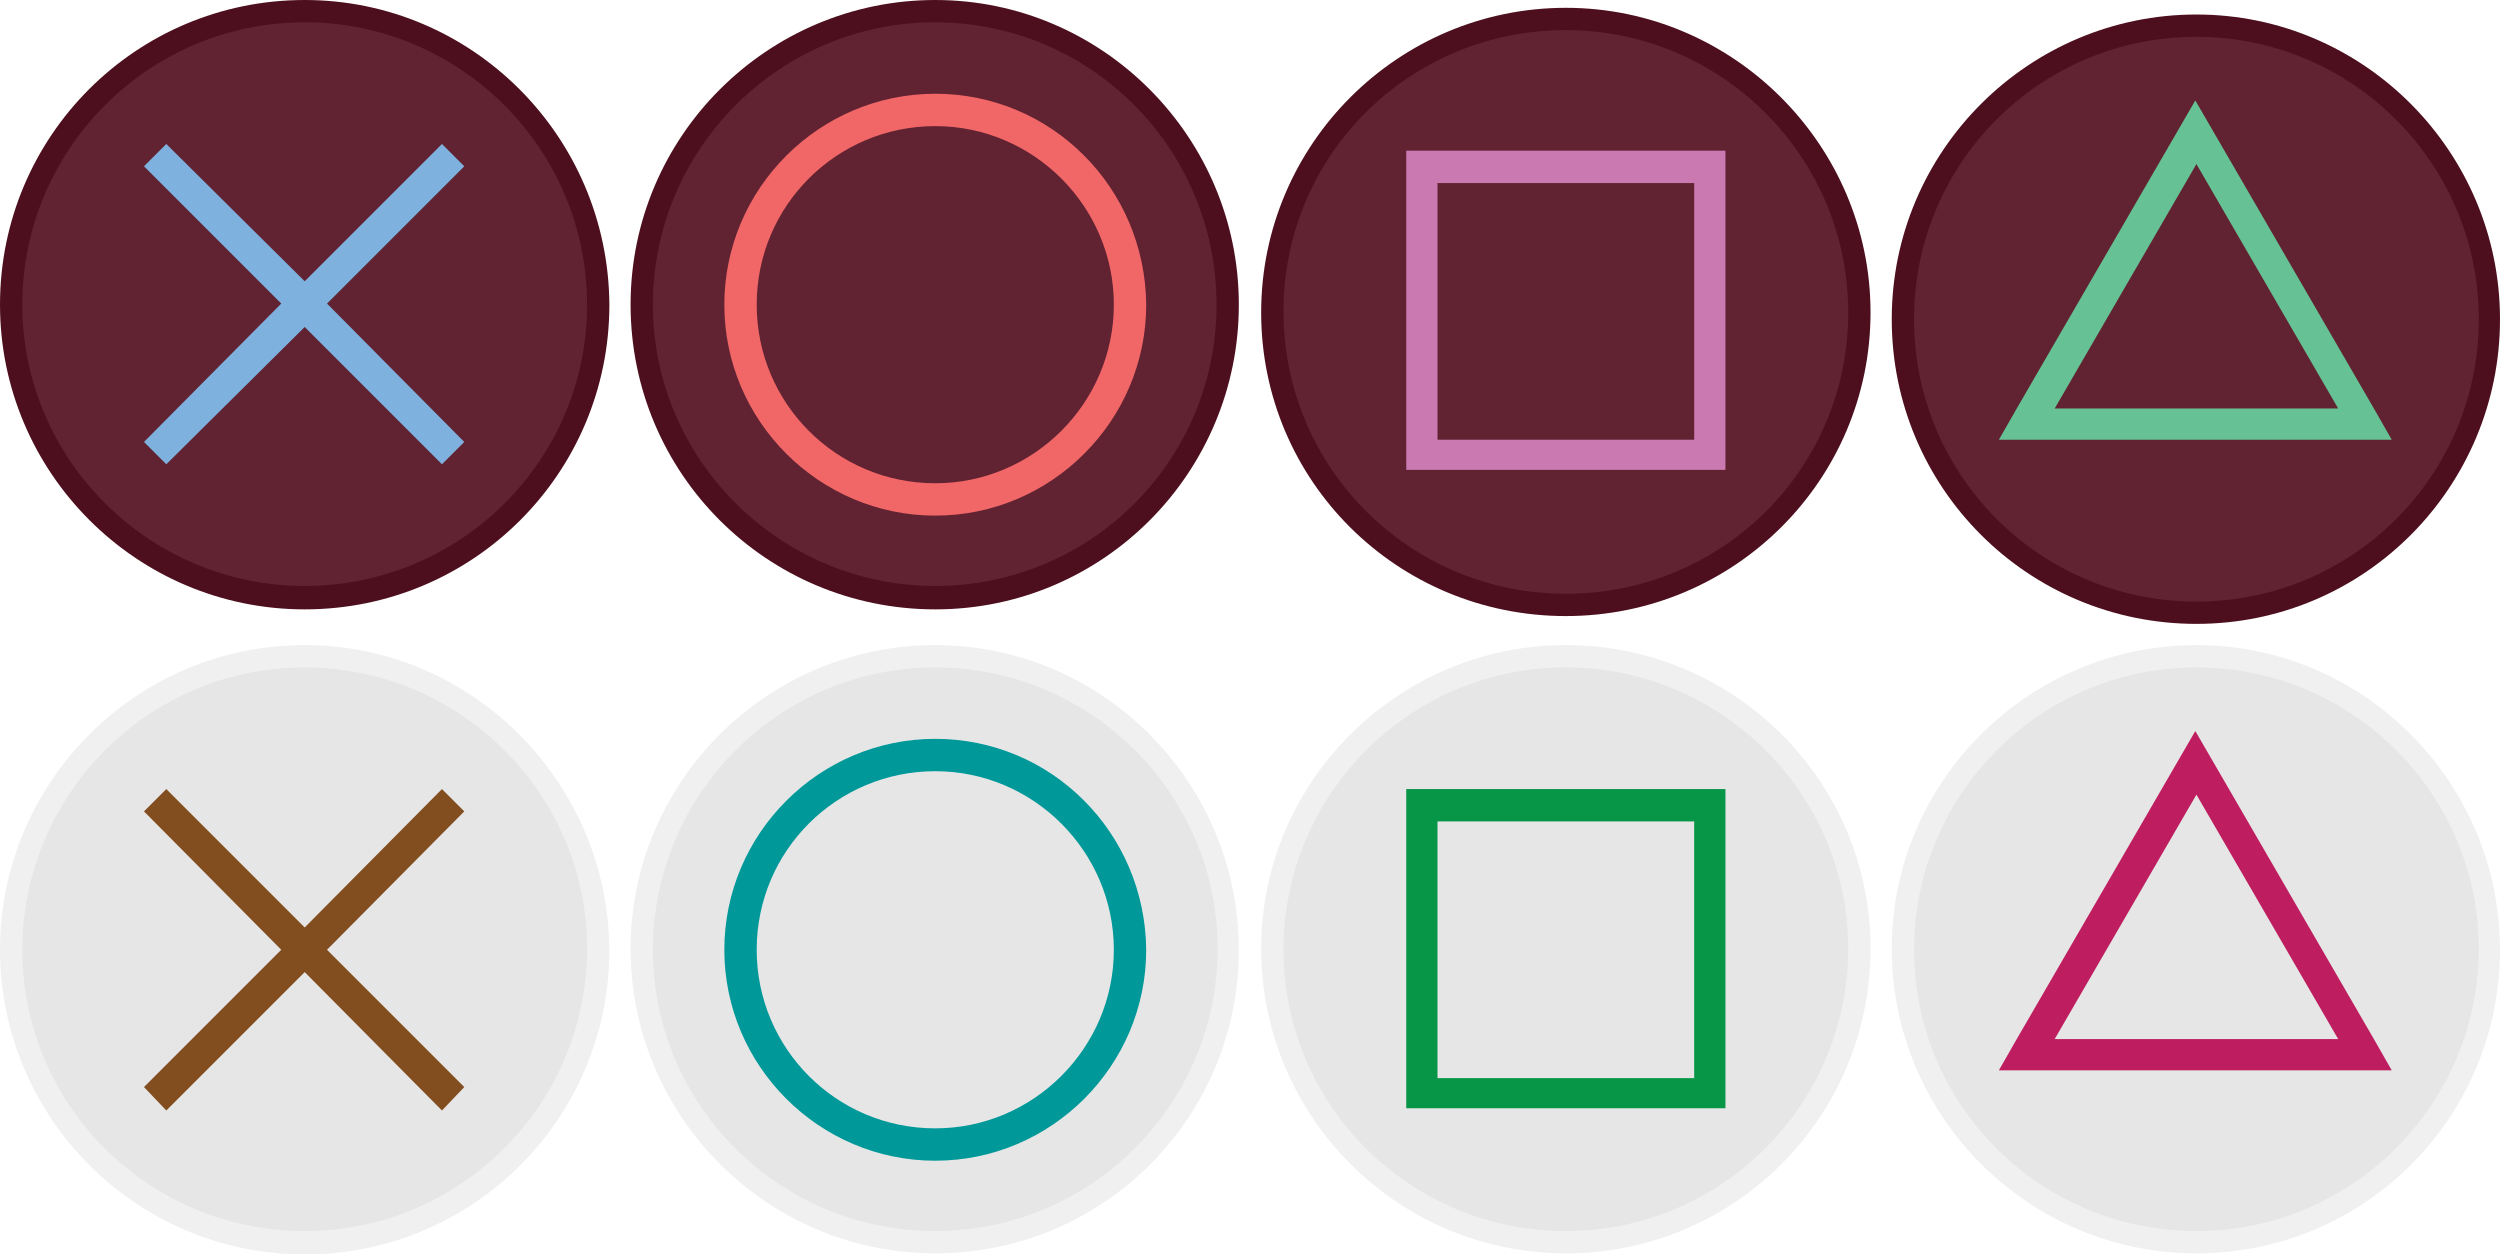
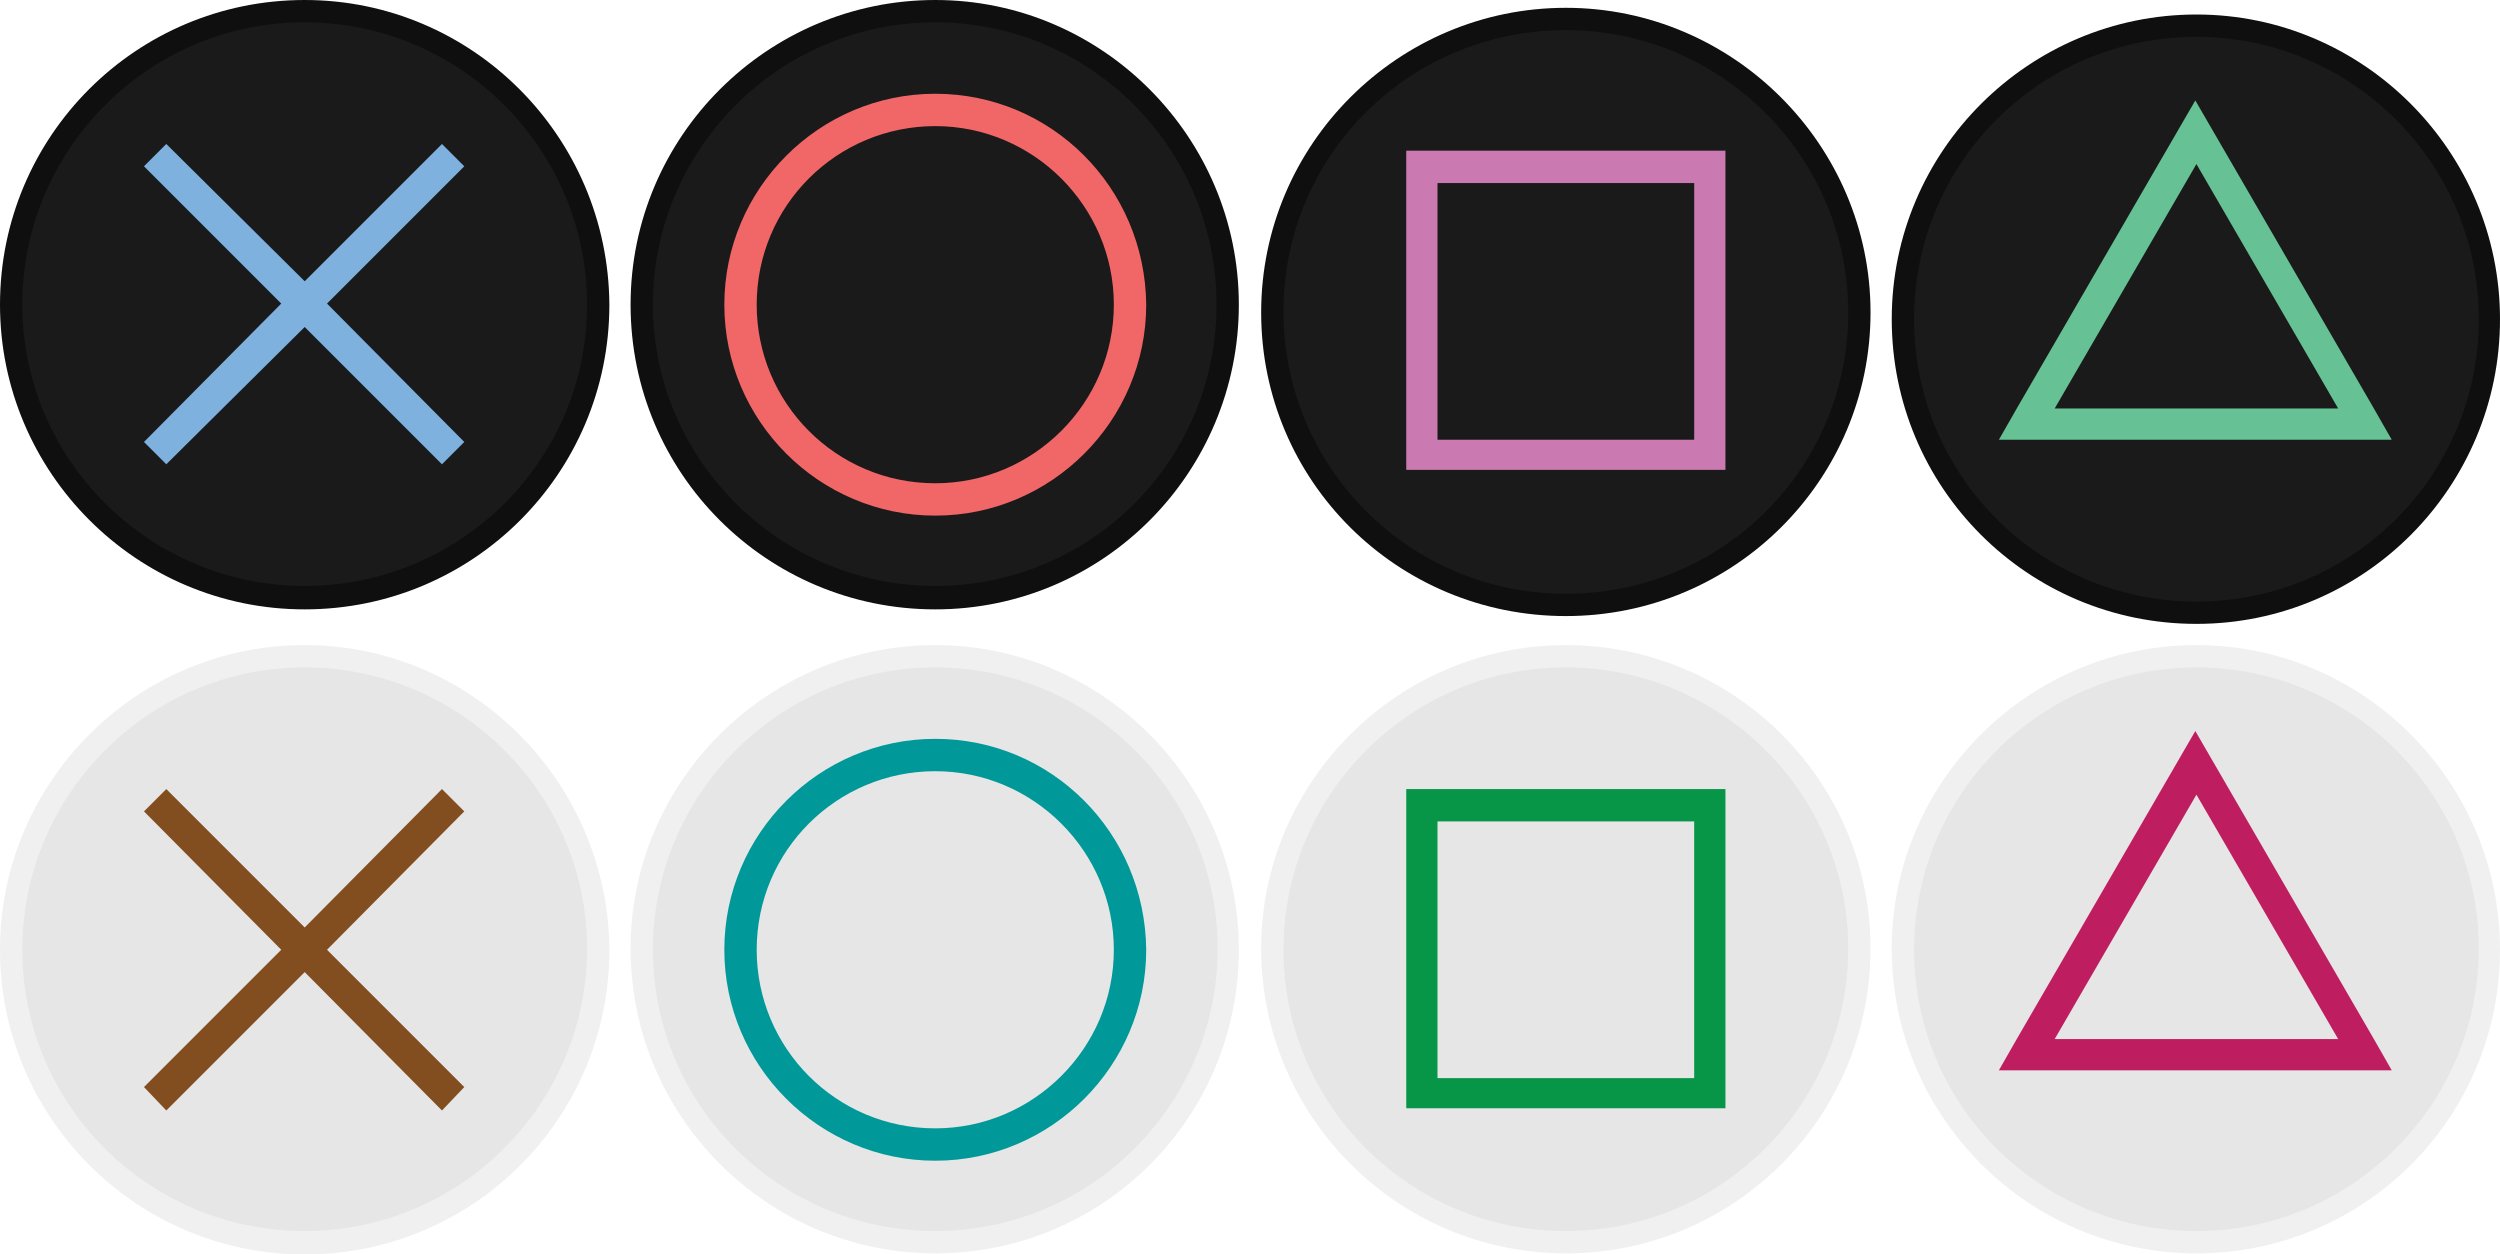
<svg xmlns="http://www.w3.org/2000/svg" version="1.1" id="Layer_1" x="0px" y="0px" width="224px" height="112.3px" viewBox="-193 340.7 224 112.3" enable-background="new -193 340.7 224 112.3" xml:space="preserve">
  <defs id="defs5578" />
  <g id="g5531">
    <g id="g5499">
      <g id="g5495">
        <path fill="#E6E6E6" d="M-109.2,452c-14.5,0-26.3-11.8-26.3-26.3s11.8-26.2,26.3-26.2S-83,411.3-83,425.8S-94.8,452-109.2,452z" id="path5491" />
        <path fill="#F0F0F0" d="M-109.2,400.5c13.9,0,25.3,11.3,25.3,25.2S-95.2,451-109.2,451s-25.3-11.3-25.3-25.2     S-123.2,400.5-109.2,400.5 M-109.2,398.5c-15,0-27.3,12.2-27.3,27.2s12.2,27.3,27.3,27.3S-82,440.8-82,425.8     S-94.2,398.5-109.2,398.5L-109.2,398.5z" id="path5493" />
      </g>
      <path fill="#009898" d="M-109.2,406.9c-10.4,0-18.9,8.5-18.9,18.9s8.5,18.9,18.9,18.9s18.9-8.5,18.9-18.9    C-90.4,415.3-98.8,406.9-109.2,406.9z M-109.2,441.8c-8.9,0-16-7.2-16-16c0-8.9,7.2-16,16-16s16,7.2,16,16    C-93.2,434.6-100.4,441.8-109.2,441.8z" id="path5497" />
    </g>
    <g id="g5509">
      <g id="g5505">
        <path fill="#E6E6E6" d="M-165.8,452c-14.4,0-26.2-11.7-26.2-26.2s11.8-26.2,26.3-26.2s26.3,11.8,26.3,26.2S-151.3,452-165.8,452z     " id="path5501" />
        <path fill="#F0F0F0" d="M-165.7,400.5c13.9,0,25.3,11.3,25.3,25.2s-11.3,25.3-25.3,25.3s-25.3-11.3-25.3-25.2     S-179.7,400.5-165.7,400.5 M-165.7,398.5c-15.1,0-27.3,12.3-27.3,27.3s12.2,27.3,27.3,27.3c15.1,0,27.3-12.2,27.3-27.3     C-138.5,410.8-150.7,398.5-165.7,398.5L-165.7,398.5z" id="path5503" />
      </g>
      <polygon fill="#824E20" points="-151.4,413.4 -153.4,411.4 -165.7,423.8 -178.1,411.4 -180.1,413.4 -167.8,425.8 -180.1,438.1     -178.1,440.2 -165.7,427.8 -153.4,440.2 -151.4,438.1 -163.7,425.8   " id="polygon5507" />
    </g>
    <g id="g5519">
      <g id="g5515">
        <path fill="#E6E6E6" d="M-52.7,452c-14.5,0-26.2-11.8-26.2-26.3s11.8-26.2,26.2-26.2s26.3,11.8,26.3,26.2S-38.3,452-52.7,452z" id="path5511" />
        <path fill="#F0F0F0" d="M-52.7,400.5c13.9,0,25.3,11.3,25.3,25.2S-38.7,451-52.7,451S-78,439.7-78,425.8S-66.7,400.5-52.7,400.5      M-52.7,398.5c-15,0-27.3,12.2-27.3,27.2S-67.8,453-52.7,453s27.3-12.2,27.3-27.3S-37.7,398.5-52.7,398.5L-52.7,398.5z" id="path5513" />
      </g>
      <path fill="#079647" d="M-41.2,411.4h-23H-67v2.8v23v2.8h2.8h23h2.8v-2.8v-23v-2.8H-41.2z M-41.2,437.3h-23v-23h23V437.3z" id="path5517" />
    </g>
    <g id="g5529">
      <g id="g5525">
        <path fill="#E6E6E6" d="M3.7,452c-14.5,0-26.3-11.8-26.3-26.3s11.8-26.2,26.3-26.2S30,411.3,30,425.8S18.2,452,3.7,452z" id="path5521" />
        <path fill="#F0F0F0" d="M3.8,400.5c13.9,0,25.3,11.3,25.3,25.2S17.8,451,3.8,451s-25.3-11.3-25.3-25.2S-10.2,400.5,3.8,400.5      M3.8,398.5c-15,0-27.3,12.2-27.3,27.2S-11.3,453,3.8,453S31,440.8,31,425.8S18.8,398.5,3.8,398.5L3.8,398.5z" id="path5523" />
      </g>
      <path fill="#BE1E5F" d="M19.7,433.8l-16-27.6l-16,27.6l-1.6,2.8h3.3H3.7H18h3.3L19.7,433.8z M3.8,433.8H-8.9l12.7-21.9l12.7,21.9    H3.8z" id="path5527" />
    </g>
  </g>
  <g id="g5573">
    <g id="g5541">
      <g id="g5537">
-         <path fill="#1A1A1A" d="M-109.2,394.2c-14.5,0-26.3-11.8-26.3-26.3s11.8-26.2,26.3-26.2S-83,353.5-83,367.9     C-83,382.3-94.8,394.2-109.2,394.2z" id="path5533" style="fill:#612332;fill-opacity:1" />
-         <path fill="#0F0F0F" d="M-109.2,342.7C-95.3,342.7-84,354-84,368s-11.3,25.2-25.2,25.2s-25.3-11.3-25.3-25.2     C-134.5,354.1-123.2,342.7-109.2,342.7 M-109.2,340.7c-15,0-27.3,12.2-27.3,27.3c0,15.1,12.2,27.3,27.3,27.3S-82,383-82,368     S-94.2,340.7-109.2,340.7L-109.2,340.7z" id="path5535" style="fill:#4d0f1e;fill-opacity:1" />
+         <path fill="#1A1A1A" d="M-109.2,394.2c-14.5,0-26.3-11.8-26.3-26.3s11.8-26.2,26.3-26.2S-83,353.5-83,367.9     C-83,382.3-94.8,394.2-109.2,394.2z" id="path5533" />
+         <path fill="#0F0F0F" d="M-109.2,342.7C-95.3,342.7-84,354-84,368s-11.3,25.2-25.2,25.2s-25.3-11.3-25.3-25.2     C-134.5,354.1-123.2,342.7-109.2,342.7 M-109.2,340.7c-15,0-27.3,12.2-27.3,27.3c0,15.1,12.2,27.3,27.3,27.3S-82,383-82,368     S-94.2,340.7-109.2,340.7L-109.2,340.7z" id="path5535" />
      </g>
      <path fill="#F16667" d="M-109.2,349.1c-10.4,0-18.9,8.5-18.9,18.9c0,10.4,8.5,18.9,18.9,18.9s18.9-8.5,18.9-18.9    C-90.4,357.5-98.8,349.1-109.2,349.1z M-109.2,384c-8.9,0-16-7.2-16-16c0-8.9,7.2-16,16-16s16,7.2,16,16    C-93.2,376.8-100.4,384-109.2,384z" id="path5539" />
    </g>
    <g id="g5551">
      <g id="g5547">
-         <path fill="#1A1A1A" d="M-165.8,394.2c-14.4,0-26.2-11.8-26.2-26.2c0-14.4,11.8-26.3,26.2-26.3c14.4,0,26.3,11.8,26.3,26.3     S-151.3,394.2-165.8,394.2z" id="path5543" style="fill:#612332;fill-opacity:1" />
-         <path fill="#0F0F0F" d="M-165.7,342.7c13.9,0,25.3,11.3,25.3,25.3s-11.4,25.2-25.3,25.2c-13.9,0-25.3-11.3-25.3-25.2     C-191,354.1-179.7,342.7-165.7,342.7 M-165.7,340.7c-15.1,0-27.3,12.2-27.3,27.3c0,15,12.2,27.3,27.3,27.3     c15.1,0,27.3-12.2,27.3-27.3C-138.5,352.9-150.7,340.7-165.7,340.7L-165.7,340.7z" id="path5545" style="fill:#4d0f1e;fill-opacity:1" />
+         <path fill="#1A1A1A" d="M-165.8,394.2c-14.4,0-26.2-11.8-26.2-26.2c0-14.4,11.8-26.3,26.2-26.3c14.4,0,26.3,11.8,26.3,26.3     S-151.3,394.2-165.8,394.2z" id="path5543" />
+         <path fill="#0F0F0F" d="M-165.7,342.7c13.9,0,25.3,11.3,25.3,25.3s-11.4,25.2-25.3,25.2c-13.9,0-25.3-11.3-25.3-25.2     C-191,354.1-179.7,342.7-165.7,342.7 M-165.7,340.7c-15.1,0-27.3,12.2-27.3,27.3c0,15,12.2,27.3,27.3,27.3     c15.1,0,27.3-12.2,27.3-27.3C-138.5,352.9-150.7,340.7-165.7,340.7L-165.7,340.7z" id="path5545" />
      </g>
      <polygon fill="#7FB1DF" points="-151.4,355.6 -153.4,353.6 -165.7,365.9 -178.1,353.6 -180.1,355.6 -167.8,367.9 -180.1,380.3     -178.1,382.3 -165.7,370 -153.4,382.3 -151.4,380.3 -163.7,367.9   " id="polygon5549" />
    </g>
    <g id="g5561">
      <g id="g5557">
-         <path fill="#1A1A1A" d="M-52.7,394.9c-14.5,0-26.2-11.8-26.2-26.2s11.8-26.3,26.2-26.3s26.3,11.8,26.3,26.3     S-38.3,394.9-52.7,394.9z" id="path5553" style="fill:#612332;fill-opacity:1" />
-         <path fill="#0F0F0F" d="M-52.7,343.4c13.9,0,25.3,11.3,25.3,25.3s-11.3,25.2-25.3,25.2S-78,382.6-78,368.6     S-66.7,343.4-52.7,343.4 M-52.7,341.4c-15,0-27.3,12.2-27.3,27.3s12.2,27.2,27.3,27.2s27.3-12.2,27.3-27.2     S-37.7,341.4-52.7,341.4L-52.7,341.4z" id="path5555" style="fill:#4d0f1e;fill-opacity:1" />
+         <path fill="#1A1A1A" d="M-52.7,394.9c-14.5,0-26.2-11.8-26.2-26.2s11.8-26.3,26.2-26.3s26.3,11.8,26.3,26.3     S-38.3,394.9-52.7,394.9z" id="path5553" />
+         <path fill="#0F0F0F" d="M-52.7,343.4c13.9,0,25.3,11.3,25.3,25.3s-11.3,25.2-25.3,25.2S-78,382.6-78,368.6     S-66.7,343.4-52.7,343.4 M-52.7,341.4c-15,0-27.3,12.2-27.3,27.3s12.2,27.2,27.3,27.2s27.3-12.2,27.3-27.2     S-37.7,341.4-52.7,341.4L-52.7,341.4z" id="path5555" />
      </g>
      <path fill="#CB79B1" d="M-41.2,354.2h-23H-67v2.8v23v2.8h2.8h23h2.8V380v-23v-2.8C-38.4,354.2-41.2,354.2-41.2,354.2z     M-41.2,380.1h-23v-23h23V380.1z" id="path5559" />
    </g>
    <g id="g5571">
      <g id="g5567">
-         <path fill="#1A1A1A" d="M3.7,395.5c-14.5,0-26.3-11.8-26.3-26.3s11.8-26.3,26.3-26.3S30,354.8,30,369.3S18.2,395.5,3.7,395.5z" id="path5563" style="fill:#612332;fill-opacity:1" />
-         <path fill="#0F0F0F" d="M3.8,344c13.9,0,25.3,11.3,25.3,25.3s-11.3,25.3-25.3,25.3s-25.3-11.3-25.3-25.3S-10.2,344,3.8,344      M3.8,342c-15,0-27.3,12.2-27.3,27.3s12.2,27.3,27.3,27.3S31,384.3,31,369.3S18.8,342,3.8,342L3.8,342z" id="path5565" style="fill:#4d0f1e;fill-opacity:1" />
+         <path fill="#1A1A1A" d="M3.7,395.5c-14.5,0-26.3-11.8-26.3-26.3s11.8-26.3,26.3-26.3S30,354.8,30,369.3S18.2,395.5,3.7,395.5z" id="path5563" />
+         <path fill="#0F0F0F" d="M3.8,344c13.9,0,25.3,11.3,25.3,25.3s-11.3,25.3-25.3,25.3s-25.3-11.3-25.3-25.3S-10.2,344,3.8,344      M3.8,342c-15,0-27.3,12.2-27.3,27.3s12.2,27.3,27.3,27.3S31,384.3,31,369.3S18.8,342,3.8,342L3.8,342z" id="path5565" />
      </g>
      <path fill="#66C194" d="M19.7,377.3l-16-27.6l-16,27.6l-1.6,2.8h3.3H3.7H18h3.3L19.7,377.3z M3.8,377.3H-8.9l12.7-21.9l12.7,21.9    H3.8z" id="path5569" />
    </g>
  </g>
</svg>
